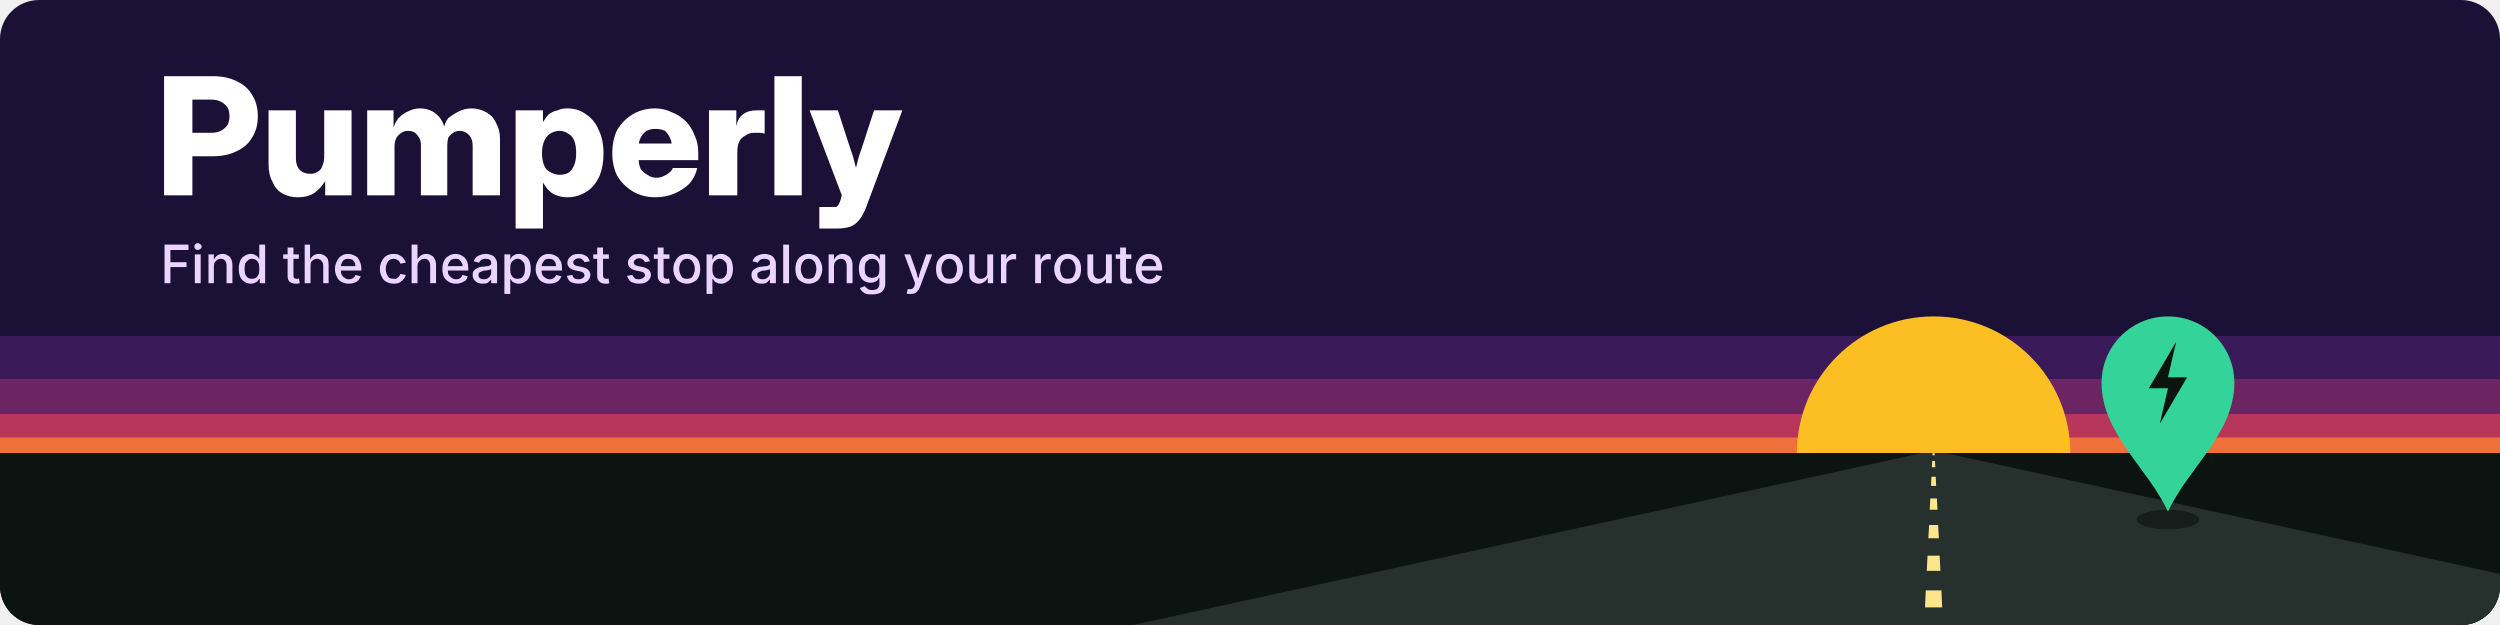
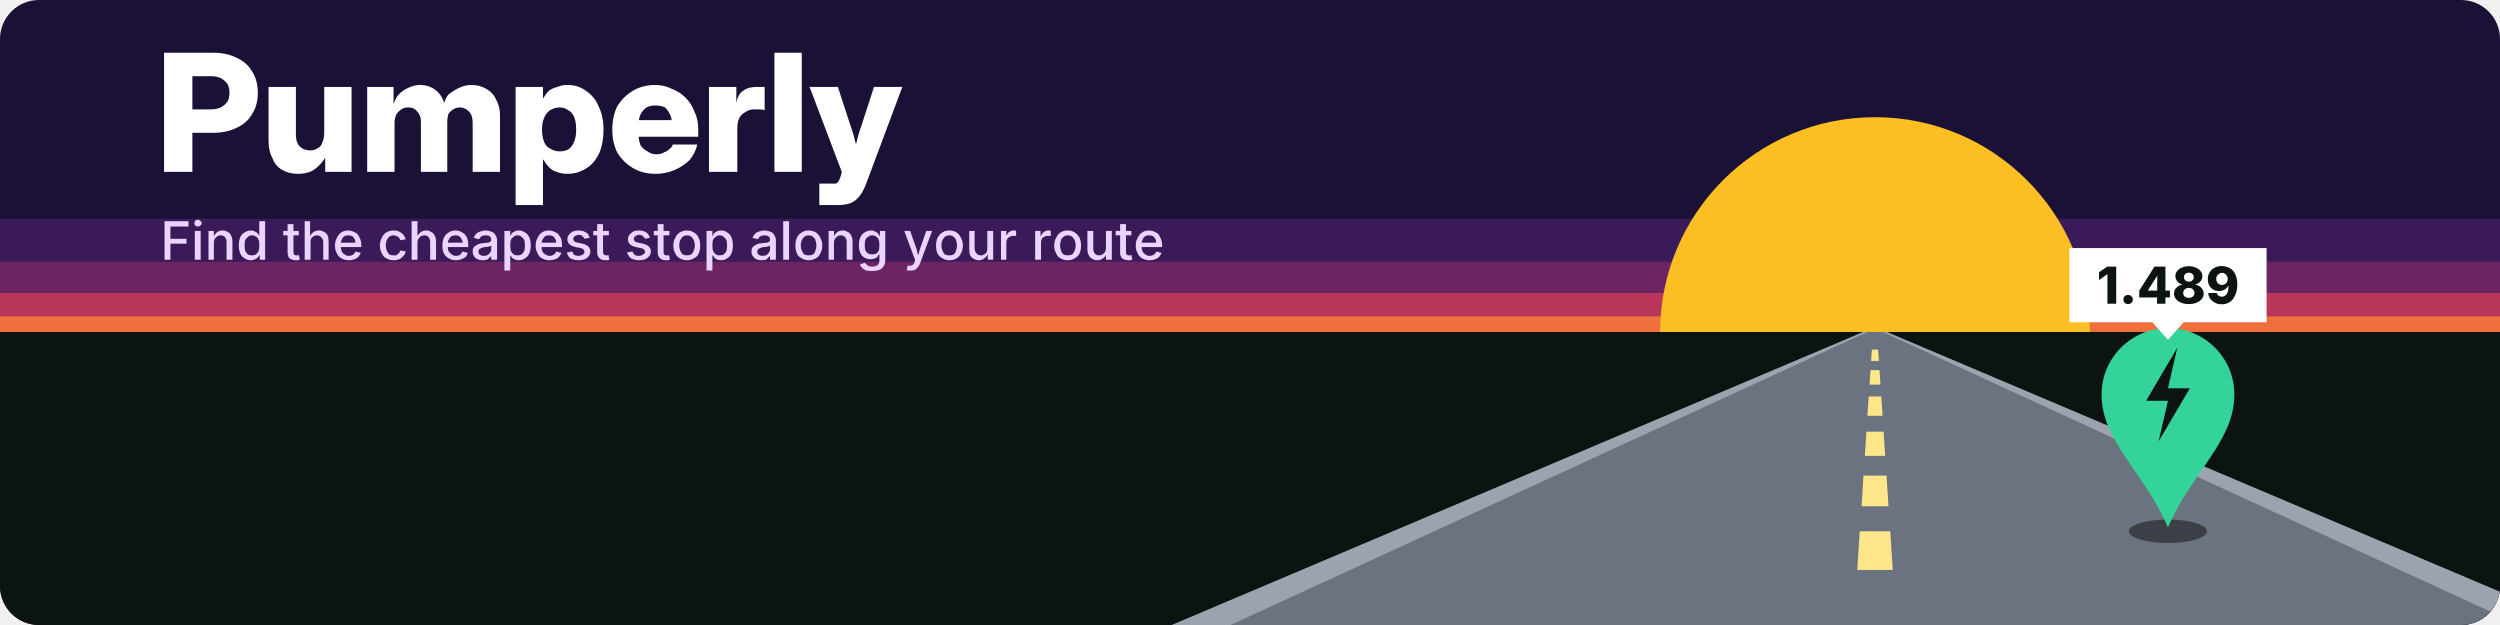
<svg xmlns="http://www.w3.org/2000/svg" viewBox="0 0 1280 320" width="1280" height="320" role="img" aria-label="Pumperly: Find the cheapest stop along your route">
  <defs>
    <clipPath id="r">
      <rect width="1280" height="320" rx="20" />
    </clipPath>
  </defs>
  <g clip-path="url(#r)">
    <rect width="1280" height="320" fill="#1b1036" />
-     <rect y="172" width="1280" height="60" fill="#3b1a5a" />
-     <rect y="194" width="1280" height="38" fill="#6d2463" />
-     <rect y="212" width="1280" height="20" fill="#b8365a" />
-     <rect y="224" width="1280" height="8" fill="#f0703c" />
-     <path d="M920 232a70 70 0 0 1 140 0z" fill="#fbbf24" />
-     <rect y="232" width="1280" height="88" fill="#0c1411" />
-     <path d="M984 232L996 232L1400 320H580Z" fill="#26302c" />
-     <path d="M989.5 232.0L990.5 232.0L990.6 233.1L989.4 233.1ZM989.3 236.0L990.7 236.0L990.9 239.2L989.1 239.2ZM988.9 244.1L991.1 244.1L991.3 248.8L988.7 248.8ZM988.3 255.2L991.7 255.2L992.0 261.0L988.0 261.0ZM987.7 268.8L992.3 268.8L992.7 275.6L987.3 275.6ZM986.9 284.5L993.1 284.5L993.5 292.3L986.5 292.3ZM986.0 302.3L994.0 302.3L994.4 311.0L985.6 311.0Z" fill="#fde68a" />
-     <ellipse cx="1110" cy="266" rx="16" ry="5" fill="#000" opacity=".4" />
-     <path d="M1110 262C1100 240 1076 222 1076 196A34 34 0 0 1 1144 196C1144 222 1120 240 1110 262Z" fill="#34d399" />
-     <path transform="translate(1110 196) scale(.7)" d="M6 -30L-14 4H0L-6 30L14 -4H0Z" fill="#0c1411" />
-     <path transform="scale(0.5)" fill="#fff" d="m168 200v-122h50q14 0 24 5 11 5 16 14 6 9 6 22 0 13-6 22-5 9-16 14-10 5-24 5h-33v-24h31q6 0 10-2 4-2 7-6 2-4 2-9 0-5-2-9-3-4-7-6-4-2-10-2h-19v98zm137 2q-9 0-16-4-7-4-10-12-4-7-4-18v-55h28v49q0 8 4 12 4 4 11 4 4 0 7-2 4-2 5-6 2-4 2-10v-47h28v87h-27v-23h4q-4 11-12 18-7 7-20 7zm71-2v-87h27v21h-1q2-8 6-13 5-5 10-7 6-3 12-3 10 0 17 6 7 6 9 17h-2q1-8 5-13 5-4 11-7 6-3 13-3 8 0 15 4 7 4 10 11 4 7 4 16v58h-28v-51q0-7-4-11-4-4-9-4-4 0-7 2-3 2-5 5-1 4-1 8v51h-27v-52q0-6-4-10-3-4-9-4-4 0-7 2-3 2-5 5-2 4-2 9v50zm152 34v-121h28v12q3-5 6-8 4-3 9-4 4-2 10-2 11 0 19 6 9 6 13 16 5 10 5 24 0 13-4 23-5 11-13 16-9 6-20 6-6 0-11-2-4-1-8-5-3-3-6-8v47zm45-55q5 0 9-2 4-3 6-8 2-5 2-12 0-8-2-13-2-5-6-7-4-3-9-3-5 0-10 3-4 3-6 8-2 5-2 12 0 6 2 12 2 5 6 7 5 3 10 3zm98 23q-13 0-23-6-10-6-16-16-5-10-5-23 0-14 5-24 6-10 16-16 10-6 23-6 9 0 17 4 8 3 14 9 6 6 9 14 4 8 4 18v8h-79v-17h65l-13 3q0-5-2-9-2-4-5-7-4-2-10-2-5 0-9 2-4 3-6 7-2 4-2 9v13q0 5 2 10 3 4 7 6 4 3 9 3 5 0 8-2 3-1 5-3 3-2 4-5h25q-2 9-8 16-6 6-15 10-9 4-20 4zm55-2v-87h28v16q2-9 7-12 5-4 14-4 2 0 4 0 2 0 4 0v24q-2-1-5-1-3 0-6 0-5 0-9 3-4 2-6 6-2 4-2 11v44zm95-122v122h-28v-122zm18 156v-22h12q3 0 5 0 2-1 3-3 1-2 2-5l1-4-33-87h29l13 40q3 8 5 17 3 8 5 16h-8q2-8 4-16 2-9 5-17l13-40h29l-37 99q-3 8-7 13-4 5-9 7-6 2-13 2-4 0-9 0-5 0-10 0z" />
-     <path transform="scale(0.25)" fill="#e9d5ff" d="m337 580v-79h49v11h-37v25h33v10h-33v33zm62 0v-59h12v59zm6-68q-3 0-5-2-2-2-2-5 0-3 2-5 2-2 5-2 3 0 5 2 3 2 3 5 0 3-3 5-2 2-5 2zm33 33v35h-11v-59h11v14h-1q2-7 7-11 5-4 12-4 6 0 10 3 5 2 7 7 3 5 3 13v37h-12v-36q0-6-3-10-3-4-9-4-4 0-7 2-3 2-5 5-2 3-2 8zm76 36q-8 0-13-4-6-3-9-10-3-7-3-16 0-10 3-17 3-7 9-10 6-4 13-4 5 0 8 2 4 2 6 4 2 3 3 5v-30h12v79h-11v-9h-1q-1 2-3 4-2 3-6 4-3 2-8 2zm2-10q5 0 8-2 4-3 6-8 1-4 1-10 0-7-1-11-2-5-5-7-4-3-9-3-5 0-8 3-4 3-6 7-1 5-1 11 0 5 1 10 2 5 6 8 3 2 8 2zm96-50v9h-32v-9zm-23-14h12v57q0 4 1 5 2 2 5 2 1 0 2 0 2 0 3-1l2 10q-2 0-4 1-2 0-4 0-8 0-13-4-4-4-4-12zm47 38v35h-12v-79h11v34h-1q2-7 7-11 5-4 12-4 6 0 11 3 4 2 7 7 2 5 2 13v37h-11v-36q0-6-4-10-3-4-9-4-4 0-7 2-3 2-5 5-1 3-1 8zm78 36q-8 0-15-4-6-3-9-10-4-7-4-16 0-9 4-16 3-7 9-11 6-4 14-4 5 0 10 2 5 2 9 5 3 4 5 9 3 6 3 14v4h-47v-9h41l-6 3q0-5-1-9-2-4-5-7-4-2-9-2-5 0-8 2-4 3-5 7-2 3-2 8v6q0 6 2 10 2 4 6 6 3 3 8 3 4 0 6-1 3-1 5-3 2-2 3-5l11 3q-2 4-5 8-3 3-8 5-5 2-12 2zm92 0q-8 0-15-4-6-3-9-10-4-7-4-16 0-9 4-16 3-7 9-11 7-4 15-4 5 0 9 1 4 2 7 4 3 2 5 5 3 4 4 8l-11 2q-1-2-2-4-1-2-3-3-2-1-4-2-2-1-5-1-5 0-9 3-3 3-5 7-2 5-2 11 0 5 2 10 2 5 5 8 4 2 9 2 3 0 5 0 2-1 4-3 2-1 3-3 1-2 2-4l11 2q-1 5-4 8-2 3-5 5-3 3-7 4-4 1-9 1zm49-36v35h-12v-79h12v34h-2q3-7 8-11 5-4 12-4 6 0 10 3 5 2 7 7 3 5 3 13v37h-12v-36q0-6-3-10-3-4-9-4-4 0-7 2-3 2-5 5-2 3-2 8zm79 36q-9 0-15-4-6-3-10-10-3-7-3-16 0-9 3-16 3-7 10-11 6-4 14-4 5 0 10 2 4 2 8 5 4 4 6 9 2 6 2 14v4h-47v-9h41l-5 3q0-5-2-9-2-4-5-7-3-2-8-2-5 0-9 2-3 3-5 7-2 3-2 8v6q0 6 2 10 3 4 6 6 4 3 9 3 3 0 6-1 3-1 4-3 2-2 3-5l11 3q-1 4-4 8-4 3-9 5-5 2-11 2zm54 0q-5 0-10-2-4-2-7-6-3-4-3-10 0-5 2-8 2-3 6-5 3-2 7-3 4-1 8-1 5-1 9-1 3-1 4-2 2-1 2-3 0-3-1-6-2-2-4-3-3-1-6-1-4 0-7 1-3 1-4 3-2 2-3 4l-11-3q2-5 6-9 4-3 8-4 5-2 11-2 3 0 7 1 4 1 8 3 3 2 5 6 3 4 3 11v39h-12v-8q-1 2-4 4-2 3-5 4-4 1-9 1zm3-9q5 0 8-2 3-2 5-5 2-3 2-6v-8q-1 1-2 1-2 1-4 1-3 1-5 1-2 0-3 0-4 1-6 2-3 1-5 3-1 1-1 4 0 3 1 5 2 2 4 3 3 1 6 1zm42 30v-81h12v10q2-2 3-5 2-2 6-4 3-2 8-2 8 0 13 4 6 3 9 10 3 7 3 17 0 9-3 16-3 7-9 10-5 4-13 4-5 0-8-2-4-1-6-4-1-2-3-4v31zm27-31q5 0 8-2 4-3 6-8 1-5 1-10 0-6-1-11-2-4-6-7-3-3-8-3-5 0-8 3-4 2-6 7-1 4-1 11 0 6 1 10 2 5 6 8 3 2 8 2zm65 10q-8 0-15-4-6-3-9-10-4-7-4-16 0-9 4-16 3-7 9-11 6-4 14-4 5 0 10 2 5 2 9 5 3 4 6 9 2 6 2 14v4h-47v-9h41l-6 3q0-5-1-9-2-4-5-7-4-2-9-2-5 0-8 2-3 3-5 7-2 3-2 8v6q0 6 2 10 2 4 6 6 4 3 9 3 3 0 5-1 3-1 5-3 2-2 3-5l11 3q-2 4-5 8-3 3-8 5-5 2-12 2zm60 0q-7 0-12-2-5-1-8-5-3-4-4-9l11-2q1 4 4 7 4 2 9 2 5 0 9-3 3-2 3-5 0-3-2-5-2-2-6-3l-10-2q-9-2-13-6-4-4-4-10 0-5 3-9 3-4 8-7 6-2 12-2 7 0 11 2 5 2 8 5 2 4 4 8l-11 2q-1-3-4-5-2-3-8-3-4 0-8 3-3 2-3 5 0 3 2 5 2 2 7 3l10 2q8 2 12 6 4 4 4 10 0 5-3 9-3 5-9 7-5 2-12 2zm62-60v9h-32v-9zm-24-14h12v57q0 4 2 5 1 2 4 2 1 0 3 0 1 0 2-1l2 10q-1 0-4 1-2 0-4 0-8 0-12-4-5-4-5-12zm85 74q-6 0-11-2-5-1-8-5-3-4-5-9l11-2q2 4 5 7 3 2 8 2 6 0 9-3 4-2 4-5 0-3-2-5-2-2-7-3l-10-2q-8-2-12-6-4-4-4-10 0-5 3-9 3-4 8-7 5-2 12-2 6 0 11 2 4 2 7 5 3 4 4 8l-10 2q-1-3-4-5-3-3-8-3-5 0-8 3-3 2-3 5 0 3 2 5 2 2 7 3l10 2q8 2 12 6 4 4 4 10 0 5-3 9-4 5-9 7-5 2-13 2zm63-60v9h-32v-9zm-24-14h12v57q0 4 1 5 2 2 5 2 1 0 3 0 1 0 2-1l2 10q-2 0-4 1-2 0-4 0-8 0-12-4-5-4-5-12zm60 74q-8 0-15-4-6-3-9-10-4-7-4-16 0-9 4-16 3-7 9-11 7-4 15-4 8 0 14 4 7 4 10 11 3 7 3 16 0 9-3 16-3 7-10 10-6 4-14 4zm0-10q5 0 9-2 3-3 5-8 2-5 2-10 0-6-2-11-2-4-5-7-4-3-9-3-5 0-9 3-3 3-5 7-2 5-2 11 0 5 2 10 2 5 5 8 4 2 9 2zm40 31v-81h12v10h1q1-2 2-5 2-2 6-4 3-2 9-2 7 0 12 4 6 3 9 10 3 7 3 17 0 9-3 16-3 7-9 10-5 4-12 4-6 0-9-2-4-1-5-4-2-2-3-4h-1v31zm27-31q5 0 8-2 4-3 6-8 1-5 1-10 0-6-1-11-2-4-6-7-3-3-8-3-5 0-8 3-4 2-6 7-1 4-1 11 0 6 1 10 2 5 6 8 3 2 8 2zm85 10q-5 0-10-2-4-2-7-6-3-4-3-10 0-5 2-8 2-3 6-5 3-2 7-3 4-1 8-1 5-1 9-1 3-1 4-2 2-1 2-3 0-3-1-6-2-2-4-3-3-1-6-1-4 0-7 1-3 1-4 3-2 2-3 4l-11-3q2-5 6-9 4-3 8-4 5-2 10-2 4 0 8 1 4 1 8 3 3 2 5 6 3 4 3 11v39h-12v-8q-1 2-4 4-2 3-5 4-4 1-9 1zm3-9q5 0 8-2 3-2 5-5 2-3 2-6v-8q-1 1-2 1-2 1-4 1-3 1-5 1-2 0-3 0-4 1-6 2-3 1-5 3-1 1-1 4 0 3 1 5 2 2 4 3 3 1 6 1zm54-71v79h-12v-79zm40 80q-8 0-14-4-7-3-10-10-3-7-3-16 0-9 3-16 3-7 10-11 6-4 14-4 8 0 15 4 6 4 9 11 4 7 4 16 0 9-4 16-3 7-9 10-7 4-15 4zm0-10q6 0 9-2 4-3 5-8 2-5 2-10 0-6-2-11-1-4-5-7-3-3-9-3-5 0-9 3-3 3-5 7-2 5-2 11 0 5 2 10 2 5 5 8 4 2 9 2zm52-26v35h-11v-59h11v14h-1q2-7 7-11 5-4 12-4 6 0 10 3 5 2 7 7 3 5 3 13v37h-12v-36q0-6-3-10-3-4-9-4-4 0-7 2-3 2-5 5-2 3-2 8zm78 58q-7 0-12-1-5-2-8-5-3-3-5-7l10-4q1 2 3 3 2 2 5 4 3 1 7 1 7 0 11-3 4-3 4-10v-12h-1q-1 2-3 5-1 2-5 3-3 2-9 2-6 0-12-3-6-3-9-10-3-6-3-16 0-9 3-16 3-7 9-10 6-4 13-4 5 0 8 2 4 2 6 4 2 3 3 5h1v-10h11v60q0 8-4 13-3 5-9 7-6 2-14 2zm0-34q5 0 9-2 3-2 5-6 1-5 1-11 0-6-1-10-2-5-5-7-4-3-9-3-5 0-8 3-4 2-6 7-1 5-1 10 0 6 1 10 2 5 6 7 3 2 8 2zm71 32l2-9h2q3 1 5 0 2 0 4-2 2-2 3-5l1-5-22-59h12l12 34q2 5 3 11 2 5 3 11h-3q1-6 3-11 1-6 3-11l12-34h12l-25 67q-2 5-5 8-2 3-6 5-4 1-8 1-3 0-5 0-2 0-3-1zm87-20q-8 0-14-4-6-3-10-10-3-7-3-16 0-9 3-16 4-7 10-11 6-4 14-4 9 0 15 4 6 4 9 11 4 7 4 16 0 9-4 16-3 7-9 10-6 4-15 4zm0-10q6 0 9-2 4-3 5-8 2-5 2-10 0-6-2-11-1-4-5-7-3-3-9-3-5 0-9 3-3 3-5 7-2 5-2 11 0 5 2 10 2 5 5 8 4 2 9 2zm61 10q-6 0-11-3-4-2-7-7-2-5-2-13v-37h11v36q0 6 4 10 3 4 9 4 4 0 7-2 3-2 5-5 1-3 1-8v-35h12v59h-11v-14h1q-3 8-8 11-5 4-11 4zm45-1v-59h11v10q2-5 6-8 4-3 9-3 2 0 3 0 1 0 2 1v11q0-1-2-1-2 0-4 0-4 0-7 2-3 1-5 4-2 3-2 7v36zm70 0v-59h11v10h1q2-5 6-8 4-3 9-3 1 0 2 0 2 0 3 1v11q-1-1-3-1-1 0-3 0-4 0-7 2-4 1-5 4-2 3-2 7v36zm67 1q-9 0-15-4-6-3-9-10-4-7-4-16 0-9 4-16 3-7 9-11 6-4 15-4 8 0 14 4 6 4 10 11 3 7 3 16 0 9-3 16-4 7-10 10-6 4-14 4zm0-10q5 0 9-2 3-3 5-8 2-5 2-10 0-6-2-11-2-4-5-7-4-3-9-3-6 0-9 3-4 3-5 7-2 5-2 11 0 5 2 10 1 5 5 8 3 2 9 2zm60 10q-6 0-10-3-5-2-7-7-3-5-3-13v-37h12v36q0 6 3 10 3 4 9 4 4 0 7-2 3-2 5-5 2-3 2-8v-35h12v59h-12v-14h2q-3 8-8 11-5 4-12 4zm70-60v9h-32v-9zm-23-14h12v57q0 4 1 5 2 2 5 2 1 0 2 0 2 0 3-1l2 10q-2 0-4 1-2 0-4 0-8 0-13-4-4-4-4-12zm60 74q-8 0-15-4-6-3-9-10-4-7-4-16 0-9 4-16 3-7 9-11 6-4 14-4 5 0 10 2 5 2 9 5 3 4 5 9 3 6 3 14v4h-47v-9h41l-6 3q0-5-1-9-2-4-5-7-4-2-9-2-5 0-8 2-4 3-5 7-2 3-2 8v6q0 6 2 10 2 4 6 6 3 3 8 3 4 0 6-1 3-1 5-3 2-2 3-5l11 3q-2 4-5 8-3 3-8 5-5 2-12 2z" />
+     <rect y="112" width="1280" height="58" fill="#3b1a5a" />
+     <rect y="134" width="1280" height="36" fill="#6d2463" />
+     <rect y="150" width="1280" height="20" fill="#b8365a" />
+     <rect y="162" width="1280" height="8" fill="#f0703c" />
+     <path d="M850 170a110 110 0 0 1 220 0z" fill="#fbbf24" />
+     <rect y="170" width="1280" height="150" fill="#0c1411" />
+     <path d="M954 170H966L1320 320H600Z" fill="#6b7280" />
+     <path d="M954 170L600 320H630L956 170ZM966 170L1320 320H1290L964 170Z" fill="#9ca3af" />
+     <path d="M958.4 179.0L961.6 179.0L962.0 184.8L958.0 184.8ZM957.7 189.5L962.3 189.5L962.8 196.9L957.2 196.9ZM956.8 203.0L963.2 203.0L963.9 212.9L956.1 212.9ZM955.6 221.0L964.4 221.0L965.2 233.4L954.8 233.4ZM954.1 243.5L965.9 243.5L966.9 259.2L953.1 259.2ZM952.2 272.0L967.8 272.0L969.1 291.8L950.9 291.8Z" fill="#fde68a" />
+     <ellipse cx="1110" cy="272" rx="20" ry="6" fill="#000" opacity=".45" />
+     <path d="M1110 270C1098 242 1076 226 1076 202A34 34 0 0 1 1144 202C1144 226 1122 242 1110 270Z" fill="#34d399" />
+     <path transform="translate(1110 202) scale(.8)" d="M6 -30L-14 4H0L-6 30L14 -4H0Z" fill="#0c1411" />
+     <path d="M1059.5 127h101.0v38h-42.5l-8 9l-8 -9h-42.5z" fill="#fff" />
+     <path d="M1083.5 136.5V155.5H1079V140.4H1078.9L1074.7 143.4V139.4L1078.9 136.5ZM1089.6 155.7Q1088.5 155.7 1087.8 155Q1087.2 154.4 1087.2 153.4Q1087.2 152.3 1087.8 151.7Q1088.5 151 1089.6 151Q1090.6 151 1091.3 151.7Q1092 152.3 1092 153.4Q1092 154.4 1091.3 155Q1090.6 155.7 1089.6 155.7ZM1095.3 152.3V148.8L1103.1 136.5H1106.2V141.3H1104.4L1099.8 148.6V148.8H1111V152.3ZM1104.4 155.5V151.2L1104.5 149.7V136.5H1108.7V155.5ZM1120.7 155.7Q1118.5 155.7 1116.8 155Q1115 154.3 1114.1 153.1Q1113.1 151.9 1113.1 150.4Q1113.1 149.2 1113.6 148.2Q1114.2 147.2 1115.2 146.6Q1116.1 145.9 1117.3 145.7V145.6Q1115.8 145.3 1114.8 144.1Q1113.8 142.9 1113.8 141.4Q1113.8 139.9 1114.7 138.8Q1115.6 137.6 1117.1 137Q1118.7 136.3 1120.7 136.3Q1122.7 136.3 1124.2 137Q1125.8 137.6 1126.7 138.8Q1127.6 139.9 1127.6 141.4Q1127.6 143 1126.6 144.1Q1125.6 145.3 1124 145.6V145.7Q1125.2 145.9 1126.2 146.6Q1127.1 147.2 1127.7 148.2Q1128.3 149.2 1128.3 150.4Q1128.3 151.9 1127.3 153.1Q1126.3 154.3 1124.6 155Q1122.9 155.7 1120.7 155.7ZM1120.7 152.5Q1121.5 152.5 1122.2 152.2Q1122.8 151.9 1123.2 151.3Q1123.6 150.7 1123.6 150Q1123.6 149.2 1123.2 148.7Q1122.8 148.1 1122.2 147.7Q1121.5 147.4 1120.7 147.4Q1119.8 147.4 1119.2 147.7Q1118.5 148.1 1118.2 148.6Q1117.8 149.2 1117.8 150Q1117.8 150.7 1118.1 151.3Q1118.5 151.9 1119.2 152.2Q1119.8 152.5 1120.7 152.5ZM1120.7 144.2Q1121.4 144.2 1122 143.9Q1122.5 143.6 1122.9 143.1Q1123.2 142.6 1123.2 141.9Q1123.2 141.2 1122.9 140.7Q1122.5 140.2 1122 139.9Q1121.4 139.6 1120.7 139.6Q1119.9 139.6 1119.4 139.9Q1118.8 140.2 1118.5 140.7Q1118.2 141.2 1118.2 141.9Q1118.2 142.6 1118.5 143.1Q1118.8 143.6 1119.4 143.9Q1119.9 144.2 1120.7 144.2ZM1137.5 155.8Q1135.6 155.8 1134.1 155Q1132.6 154.2 1131.6 152.9Q1130.7 151.6 1130.6 150H1135Q1135.2 150.9 1135.9 151.4Q1136.6 151.9 1137.5 151.9Q1138.7 151.9 1139.5 151.2Q1140.3 150.5 1140.7 149.3Q1141 148 1141 146.3H1140.9Q1140.5 147.1 1139.8 147.7Q1139.1 148.3 1138.1 148.7Q1137.2 149 1136.1 149Q1134.4 149 1133.1 148.2Q1131.8 147.4 1131.1 146.1Q1130.4 144.7 1130.4 142.9Q1130.4 141 1131.3 139.5Q1132.2 137.9 1133.8 137.1Q1135.5 136.2 1137.6 136.2Q1139.2 136.3 1140.6 136.8Q1142 137.3 1143.1 138.4Q1144.2 139.5 1144.8 141.3Q1145.5 143.1 1145.5 145.7Q1145.5 148 1144.9 149.9Q1144.3 151.7 1143.3 153.1Q1142.3 154.4 1140.8 155.1Q1139.3 155.8 1137.5 155.8ZM1137.7 145.9Q1138.3 145.9 1138.8 145.6Q1139.4 145.4 1139.8 145Q1140.2 144.5 1140.4 144Q1140.6 143.4 1140.6 142.8Q1140.6 141.9 1140.2 141.3Q1139.9 140.6 1139.2 140.2Q1138.5 139.7 1137.7 139.7Q1136.8 139.7 1136.2 140.2Q1135.5 140.6 1135.1 141.2Q1134.7 141.9 1134.7 142.8Q1134.7 143.7 1135.1 144.4Q1135.5 145.1 1136.1 145.5Q1136.8 145.9 1137.7 145.9Z" fill="#0c1411" />
+     <path transform="translate(0 -12) scale(0.5)" fill="#fff" d="m168 200v-122h50q14 0 24 5 11 5 16 14 6 9 6 22 0 13-6 22-5 9-16 14-10 5-24 5h-33v-24h31q6 0 10-2 4-2 7-6 2-4 2-9 0-5-2-9-3-4-7-6-4-2-10-2h-19v98zm137 2q-9 0-16-4-7-4-10-12-4-7-4-18v-55h28v49q0 8 4 12 4 4 11 4 4 0 7-2 4-2 5-6 2-4 2-10v-47h28v87h-27v-23h4q-4 11-12 18-7 7-20 7zm71-2v-87h27v21h-1q2-8 6-13 5-5 10-7 6-3 12-3 10 0 17 6 7 6 9 17h-2q1-8 5-13 5-4 11-7 6-3 13-3 8 0 15 4 7 4 10 11 4 7 4 16v58h-28v-51q0-7-4-11-4-4-9-4-4 0-7 2-3 2-5 5-1 4-1 8v51h-27v-52q0-6-4-10-3-4-9-4-4 0-7 2-3 2-5 5-2 4-2 9v50zm152 34v-121h28v12q3-5 6-8 4-3 9-4 4-2 10-2 11 0 19 6 9 6 13 16 5 10 5 24 0 13-4 23-5 11-13 16-9 6-20 6-6 0-11-2-4-1-8-5-3-3-6-8v47zm45-55q5 0 9-2 4-3 6-8 2-5 2-12 0-8-2-13-2-5-6-7-4-3-9-3-5 0-10 3-4 3-6 8-2 5-2 12 0 6 2 12 2 5 6 7 5 3 10 3zm98 23q-13 0-23-6-10-6-16-16-5-10-5-23 0-14 5-24 6-10 16-16 10-6 23-6 9 0 17 4 8 3 14 9 6 6 9 14 4 8 4 18v8h-79v-17h65l-13 3q0-5-2-9-2-4-5-7-4-2-10-2-5 0-9 2-4 3-6 7-2 4-2 9v13q0 5 2 10 3 4 7 6 4 3 9 3 5 0 8-2 3-1 5-3 3-2 4-5h25q-2 9-8 16-6 6-15 10-9 4-20 4zm55-2v-87h28v16q2-9 7-12 5-4 14-4 2 0 4 0 2 0 4 0v24q-2-1-5-1-3 0-6 0-5 0-9 3-4 2-6 6-2 4-2 11v44zm95-122v122h-28v-122zm18 156v-22h12q3 0 5 0 2-1 3-3 1-2 2-5l1-4-33-87h29l13 40q3 8 5 17 3 8 5 16h-8q2-8 4-16 2-9 5-17l13-40h29l-37 99q-3 8-7 13-4 5-9 7-6 2-13 2-4 0-9 0-5 0-10 0z" />
+     <path transform="translate(0 -12) scale(0.25)" fill="#e9d5ff" d="m337 580v-79h49v11h-37v25h33v10h-33v33zm62 0v-59h12v59zm6-68q-3 0-5-2-2-2-2-5 0-3 2-5 2-2 5-2 3 0 5 2 3 2 3 5 0 3-3 5-2 2-5 2zm33 33v35h-11v-59h11v14h-1q2-7 7-11 5-4 12-4 6 0 10 3 5 2 7 7 3 5 3 13v37h-12v-36q0-6-3-10-3-4-9-4-4 0-7 2-3 2-5 5-2 3-2 8zm76 36q-8 0-13-4-6-3-9-10-3-7-3-16 0-10 3-17 3-7 9-10 6-4 13-4 5 0 8 2 4 2 6 4 2 3 3 5v-30h12v79h-11v-9h-1q-1 2-3 4-2 3-6 4-3 2-8 2zm2-10q5 0 8-2 4-3 6-8 1-4 1-10 0-7-1-11-2-5-5-7-4-3-9-3-5 0-8 3-4 3-6 7-1 5-1 11 0 5 1 10 2 5 6 8 3 2 8 2zm96-50v9h-32v-9zm-23-14h12v57q0 4 1 5 2 2 5 2 1 0 2 0 2 0 3-1l2 10q-2 0-4 1-2 0-4 0-8 0-13-4-4-4-4-12zm47 38v35h-12v-79h11v34h-1q2-7 7-11 5-4 12-4 6 0 11 3 4 2 7 7 2 5 2 13v37h-11v-36q0-6-4-10-3-4-9-4-4 0-7 2-3 2-5 5-1 3-1 8zm78 36q-8 0-15-4-6-3-9-10-4-7-4-16 0-9 4-16 3-7 9-11 6-4 14-4 5 0 10 2 5 2 9 5 3 4 5 9 3 6 3 14v4h-47v-9h41l-6 3q0-5-1-9-2-4-5-7-4-2-9-2-5 0-8 2-4 3-5 7-2 3-2 8v6q0 6 2 10 2 4 6 6 3 3 8 3 4 0 6-1 3-1 5-3 2-2 3-5l11 3q-2 4-5 8-3 3-8 5-5 2-12 2zm92 0q-8 0-15-4-6-3-9-10-4-7-4-16 0-9 4-16 3-7 9-11 7-4 15-4 5 0 9 1 4 2 7 4 3 2 5 5 3 4 4 8l-11 2q-1-2-2-4-1-2-3-3-2-1-4-2-2-1-5-1-5 0-9 3-3 3-5 7-2 5-2 11 0 5 2 10 2 5 5 8 4 2 9 2 3 0 5 0 2-1 4-3 2-1 3-3 1-2 2-4l11 2q-1 5-4 8-2 3-5 5-3 3-7 4-4 1-9 1zm49-36v35h-12v-79h12v34h-2q3-7 8-11 5-4 12-4 6 0 10 3 5 2 7 7 3 5 3 13v37h-12v-36q0-6-3-10-3-4-9-4-4 0-7 2-3 2-5 5-2 3-2 8zm79 36q-9 0-15-4-6-3-10-10-3-7-3-16 0-9 3-16 3-7 10-11 6-4 14-4 5 0 10 2 4 2 8 5 4 4 6 9 2 6 2 14v4h-47v-9h41l-5 3q0-5-2-9-2-4-5-7-3-2-8-2-5 0-9 2-3 3-5 7-2 3-2 8v6q0 6 2 10 3 4 6 6 4 3 9 3 3 0 6-1 3-1 4-3 2-2 3-5l11 3q-1 4-4 8-4 3-9 5-5 2-11 2zm54 0q-5 0-10-2-4-2-7-6-3-4-3-10 0-5 2-8 2-3 6-5 3-2 7-3 4-1 8-1 5-1 9-1 3-1 4-2 2-1 2-3 0-3-1-6-2-2-4-3-3-1-6-1-4 0-7 1-3 1-4 3-2 2-3 4l-11-3q2-5 6-9 4-3 8-4 5-2 11-2 3 0 7 1 4 1 8 3 3 2 5 6 3 4 3 11v39h-12v-8q-1 2-4 4-2 3-5 4-4 1-9 1zm3-9q5 0 8-2 3-2 5-5 2-3 2-6v-8q-1 1-2 1-2 1-4 1-3 1-5 1-2 0-3 0-4 1-6 2-3 1-5 3-1 1-1 4 0 3 1 5 2 2 4 3 3 1 6 1zm42 30v-81h12v10q2-2 3-5 2-2 6-4 3-2 8-2 8 0 13 4 6 3 9 10 3 7 3 17 0 9-3 16-3 7-9 10-5 4-13 4-5 0-8-2-4-1-6-4-1-2-3-4v31zm27-31q5 0 8-2 4-3 6-8 1-5 1-10 0-6-1-11-2-4-6-7-3-3-8-3-5 0-8 3-4 2-6 7-1 4-1 11 0 6 1 10 2 5 6 8 3 2 8 2zm65 10q-8 0-15-4-6-3-9-10-4-7-4-16 0-9 4-16 3-7 9-11 6-4 14-4 5 0 10 2 5 2 9 5 3 4 6 9 2 6 2 14v4h-47v-9h41l-6 3q0-5-1-9-2-4-5-7-4-2-9-2-5 0-8 2-3 3-5 7-2 3-2 8v6q0 6 2 10 2 4 6 6 4 3 9 3 3 0 5-1 3-1 5-3 2-2 3-5l11 3q-2 4-5 8-3 3-8 5-5 2-12 2zm60 0q-7 0-12-2-5-1-8-5-3-4-4-9l11-2q1 4 4 7 4 2 9 2 5 0 9-3 3-2 3-5 0-3-2-5-2-2-6-3l-10-2q-9-2-13-6-4-4-4-10 0-5 3-9 3-4 8-7 6-2 12-2 7 0 11 2 5 2 8 5 2 4 4 8l-11 2q-1-3-4-5-2-3-8-3-4 0-8 3-3 2-3 5 0 3 2 5 2 2 7 3l10 2q8 2 12 6 4 4 4 10 0 5-3 9-3 5-9 7-5 2-12 2zm62-60v9h-32v-9zm-24-14h12v57q0 4 2 5 1 2 4 2 1 0 3 0 1 0 2-1l2 10q-1 0-4 1-2 0-4 0-8 0-12-4-5-4-5-12zm85 74q-6 0-11-2-5-1-8-5-3-4-5-9l11-2q2 4 5 7 3 2 8 2 6 0 9-3 4-2 4-5 0-3-2-5-2-2-7-3l-10-2q-8-2-12-6-4-4-4-10 0-5 3-9 3-4 8-7 5-2 12-2 6 0 11 2 4 2 7 5 3 4 4 8l-10 2q-1-3-4-5-3-3-8-3-5 0-8 3-3 2-3 5 0 3 2 5 2 2 7 3l10 2q8 2 12 6 4 4 4 10 0 5-3 9-4 5-9 7-5 2-13 2zm63-60v9h-32v-9zm-24-14h12v57q0 4 1 5 2 2 5 2 1 0 3 0 1 0 2-1l2 10q-2 0-4 1-2 0-4 0-8 0-12-4-5-4-5-12zm60 74q-8 0-15-4-6-3-9-10-4-7-4-16 0-9 4-16 3-7 9-11 7-4 15-4 8 0 14 4 7 4 10 11 3 7 3 16 0 9-3 16-3 7-10 10-6 4-14 4zm0-10q5 0 9-2 3-3 5-8 2-5 2-10 0-6-2-11-2-4-5-7-4-3-9-3-5 0-9 3-3 3-5 7-2 5-2 11 0 5 2 10 2 5 5 8 4 2 9 2zm40 31v-81h12v10h1q1-2 2-5 2-2 6-4 3-2 9-2 7 0 12 4 6 3 9 10 3 7 3 17 0 9-3 16-3 7-9 10-5 4-12 4-6 0-9-2-4-1-5-4-2-2-3-4h-1v31zm27-31q5 0 8-2 4-3 6-8 1-5 1-10 0-6-1-11-2-4-6-7-3-3-8-3-5 0-8 3-4 2-6 7-1 4-1 11 0 6 1 10 2 5 6 8 3 2 8 2zm85 10q-5 0-10-2-4-2-7-6-3-4-3-10 0-5 2-8 2-3 6-5 3-2 7-3 4-1 8-1 5-1 9-1 3-1 4-2 2-1 2-3 0-3-1-6-2-2-4-3-3-1-6-1-4 0-7 1-3 1-4 3-2 2-3 4l-11-3q2-5 6-9 4-3 8-4 5-2 10-2 4 0 8 1 4 1 8 3 3 2 5 6 3 4 3 11v39h-12v-8q-1 2-4 4-2 3-5 4-4 1-9 1zm3-9q5 0 8-2 3-2 5-5 2-3 2-6v-8q-1 1-2 1-2 1-4 1-3 1-5 1-2 0-3 0-4 1-6 2-3 1-5 3-1 1-1 4 0 3 1 5 2 2 4 3 3 1 6 1zm54-71v79h-12v-79zm40 80q-8 0-14-4-7-3-10-10-3-7-3-16 0-9 3-16 3-7 10-11 6-4 14-4 8 0 15 4 6 4 9 11 4 7 4 16 0 9-4 16-3 7-9 10-7 4-15 4zm0-10q6 0 9-2 4-3 5-8 2-5 2-10 0-6-2-11-1-4-5-7-3-3-9-3-5 0-9 3-3 3-5 7-2 5-2 11 0 5 2 10 2 5 5 8 4 2 9 2zm52-26v35h-11v-59h11v14h-1q2-7 7-11 5-4 12-4 6 0 10 3 5 2 7 7 3 5 3 13v37h-12v-36q0-6-3-10-3-4-9-4-4 0-7 2-3 2-5 5-2 3-2 8zm78 58q-7 0-12-1-5-2-8-5-3-3-5-7l10-4q1 2 3 3 2 2 5 4 3 1 7 1 7 0 11-3 4-3 4-10v-12h-1q-1 2-3 5-1 2-5 3-3 2-9 2-6 0-12-3-6-3-9-10-3-6-3-16 0-9 3-16 3-7 9-10 6-4 13-4 5 0 8 2 4 2 6 4 2 3 3 5h1v-10h11v60q0 8-4 13-3 5-9 7-6 2-14 2zm0-34q5 0 9-2 3-2 5-6 1-5 1-11 0-6-1-10-2-5-5-7-4-3-9-3-5 0-8 3-4 2-6 7-1 5-1 10 0 6 1 10 2 5 6 7 3 2 8 2zm71 32l2-9h2q3 1 5 0 2 0 4-2 2-2 3-5l1-5-22-59h12l12 34q2 5 3 11 2 5 3 11h-3q1-6 3-11 1-6 3-11l12-34h12l-25 67q-2 5-5 8-2 3-6 5-4 1-8 1-3 0-5 0-2 0-3-1zm87-20q-8 0-14-4-6-3-10-10-3-7-3-16 0-9 3-16 4-7 10-11 6-4 14-4 9 0 15 4 6 4 9 11 4 7 4 16 0 9-4 16-3 7-9 10-6 4-15 4zm0-10q6 0 9-2 4-3 5-8 2-5 2-10 0-6-2-11-1-4-5-7-3-3-9-3-5 0-9 3-3 3-5 7-2 5-2 11 0 5 2 10 2 5 5 8 4 2 9 2zm61 10q-6 0-11-3-4-2-7-7-2-5-2-13v-37h11v36q0 6 4 10 3 4 9 4 4 0 7-2 3-2 5-5 1-3 1-8v-35h12v59h-11v-14h1q-3 8-8 11-5 4-11 4zm45-1v-59h11v10q2-5 6-8 4-3 9-3 2 0 3 0 1 0 2 1v11q0-1-2-1-2 0-4 0-4 0-7 2-3 1-5 4-2 3-2 7v36zm70 0v-59h11v10h1q2-5 6-8 4-3 9-3 1 0 2 0 2 0 3 1v11q-1-1-3-1-1 0-3 0-4 0-7 2-4 1-5 4-2 3-2 7v36zm67 1q-9 0-15-4-6-3-9-10-4-7-4-16 0-9 4-16 3-7 9-11 6-4 15-4 8 0 14 4 6 4 10 11 3 7 3 16 0 9-3 16-4 7-10 10-6 4-14 4zm0-10q5 0 9-2 3-3 5-8 2-5 2-10 0-6-2-11-2-4-5-7-4-3-9-3-6 0-9 3-4 3-5 7-2 5-2 11 0 5 2 10 1 5 5 8 3 2 9 2zm60 10q-6 0-10-3-5-2-7-7-3-5-3-13v-37h12v36q0 6 3 10 3 4 9 4 4 0 7-2 3-2 5-5 2-3 2-8v-35h12v59h-12v-14h2q-3 8-8 11-5 4-12 4zm70-60v9h-32v-9zm-23-14h12v57q0 4 1 5 2 2 5 2 1 0 2 0 2 0 3-1l2 10q-2 0-4 1-2 0-4 0-8 0-13-4-4-4-4-12zm60 74q-8 0-15-4-6-3-9-10-4-7-4-16 0-9 4-16 3-7 9-11 6-4 14-4 5 0 10 2 5 2 9 5 3 4 5 9 3 6 3 14v4h-47v-9h41l-6 3q0-5-1-9-2-4-5-7-4-2-9-2-5 0-8 2-4 3-5 7-2 3-2 8v6q0 6 2 10 2 4 6 6 3 3 8 3 4 0 6-1 3-1 5-3 2-2 3-5l11 3q-2 4-5 8-3 3-8 5-5 2-12 2z" />
  </g>
</svg>
